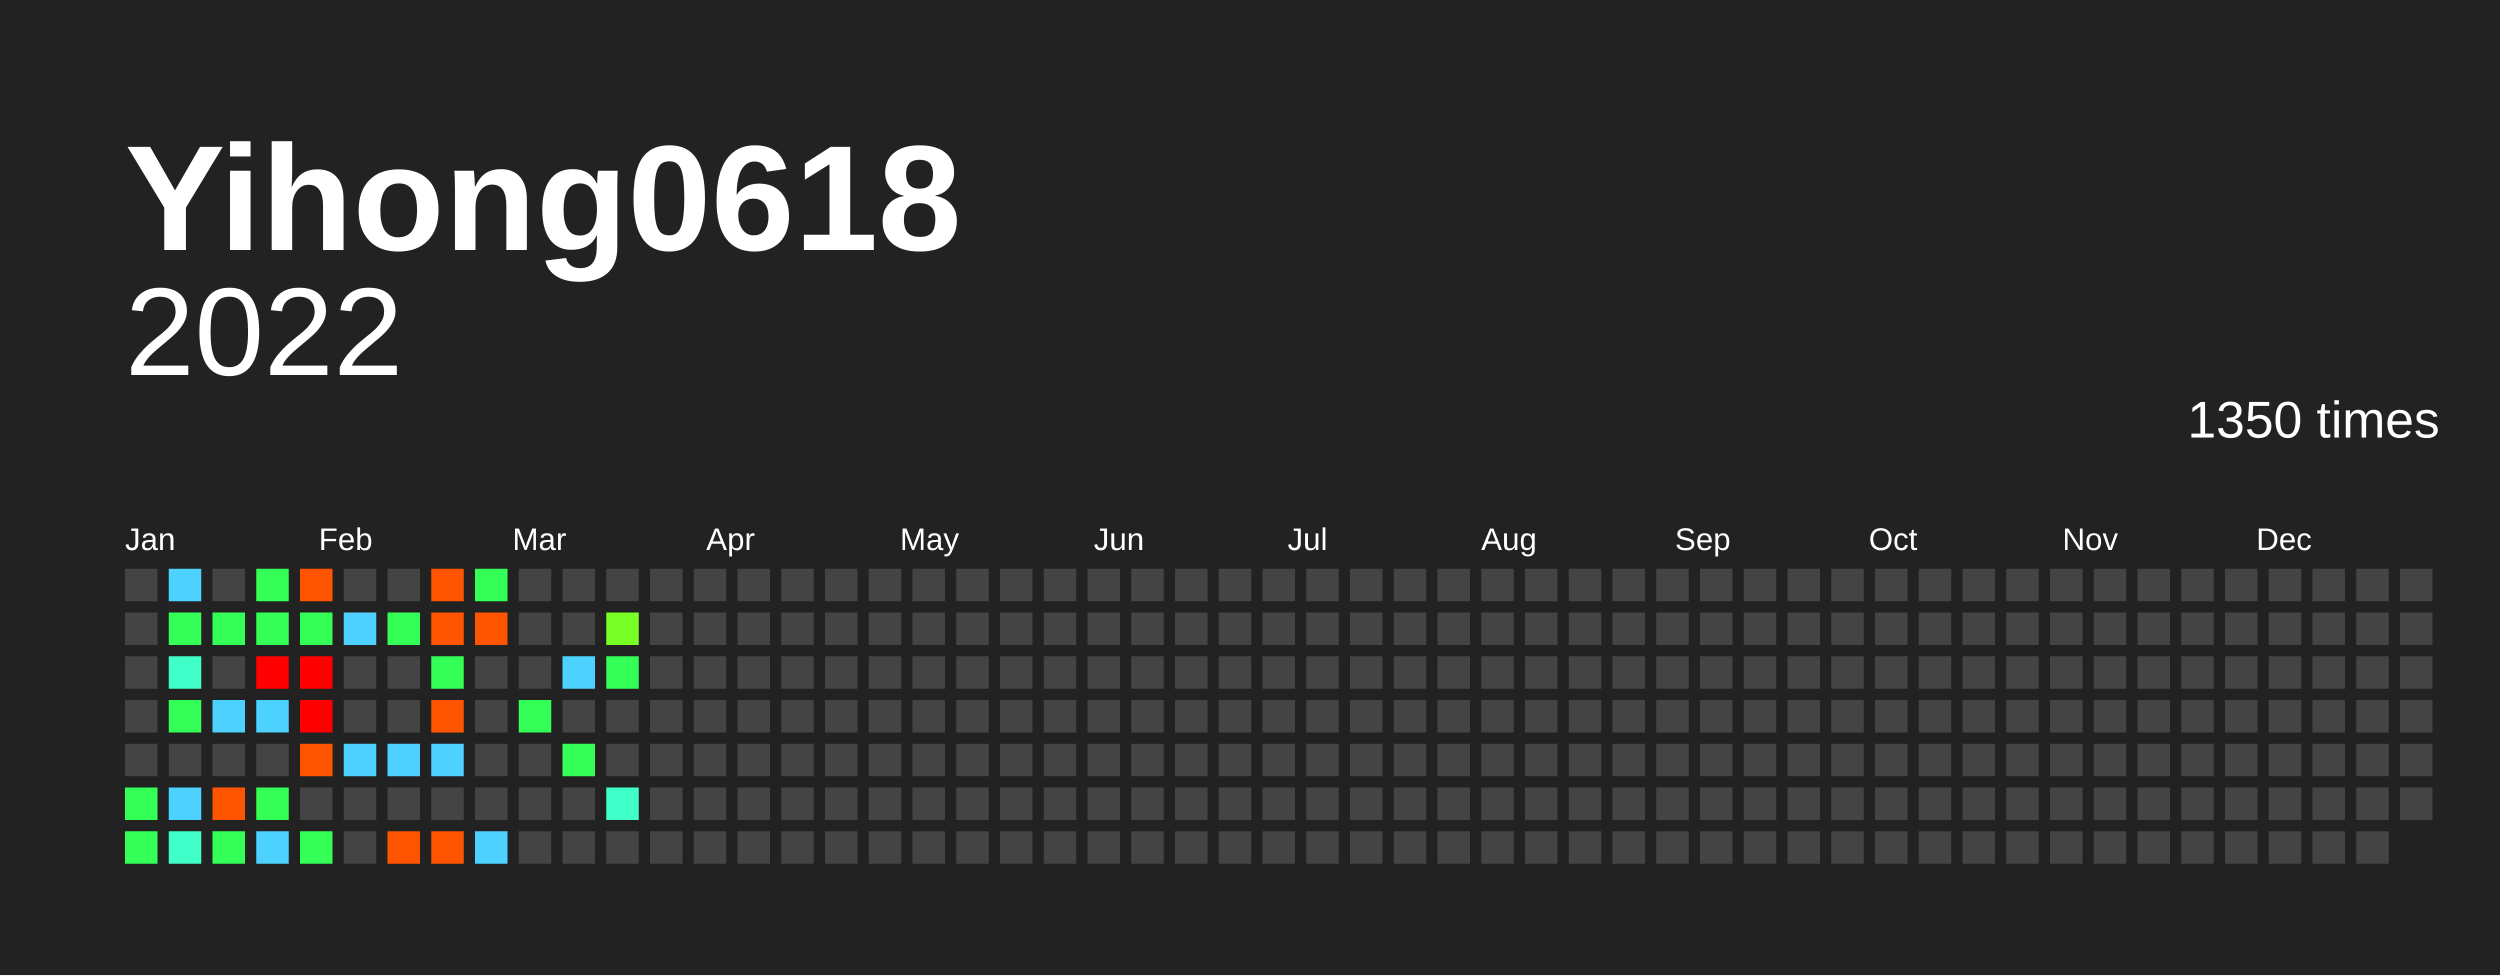
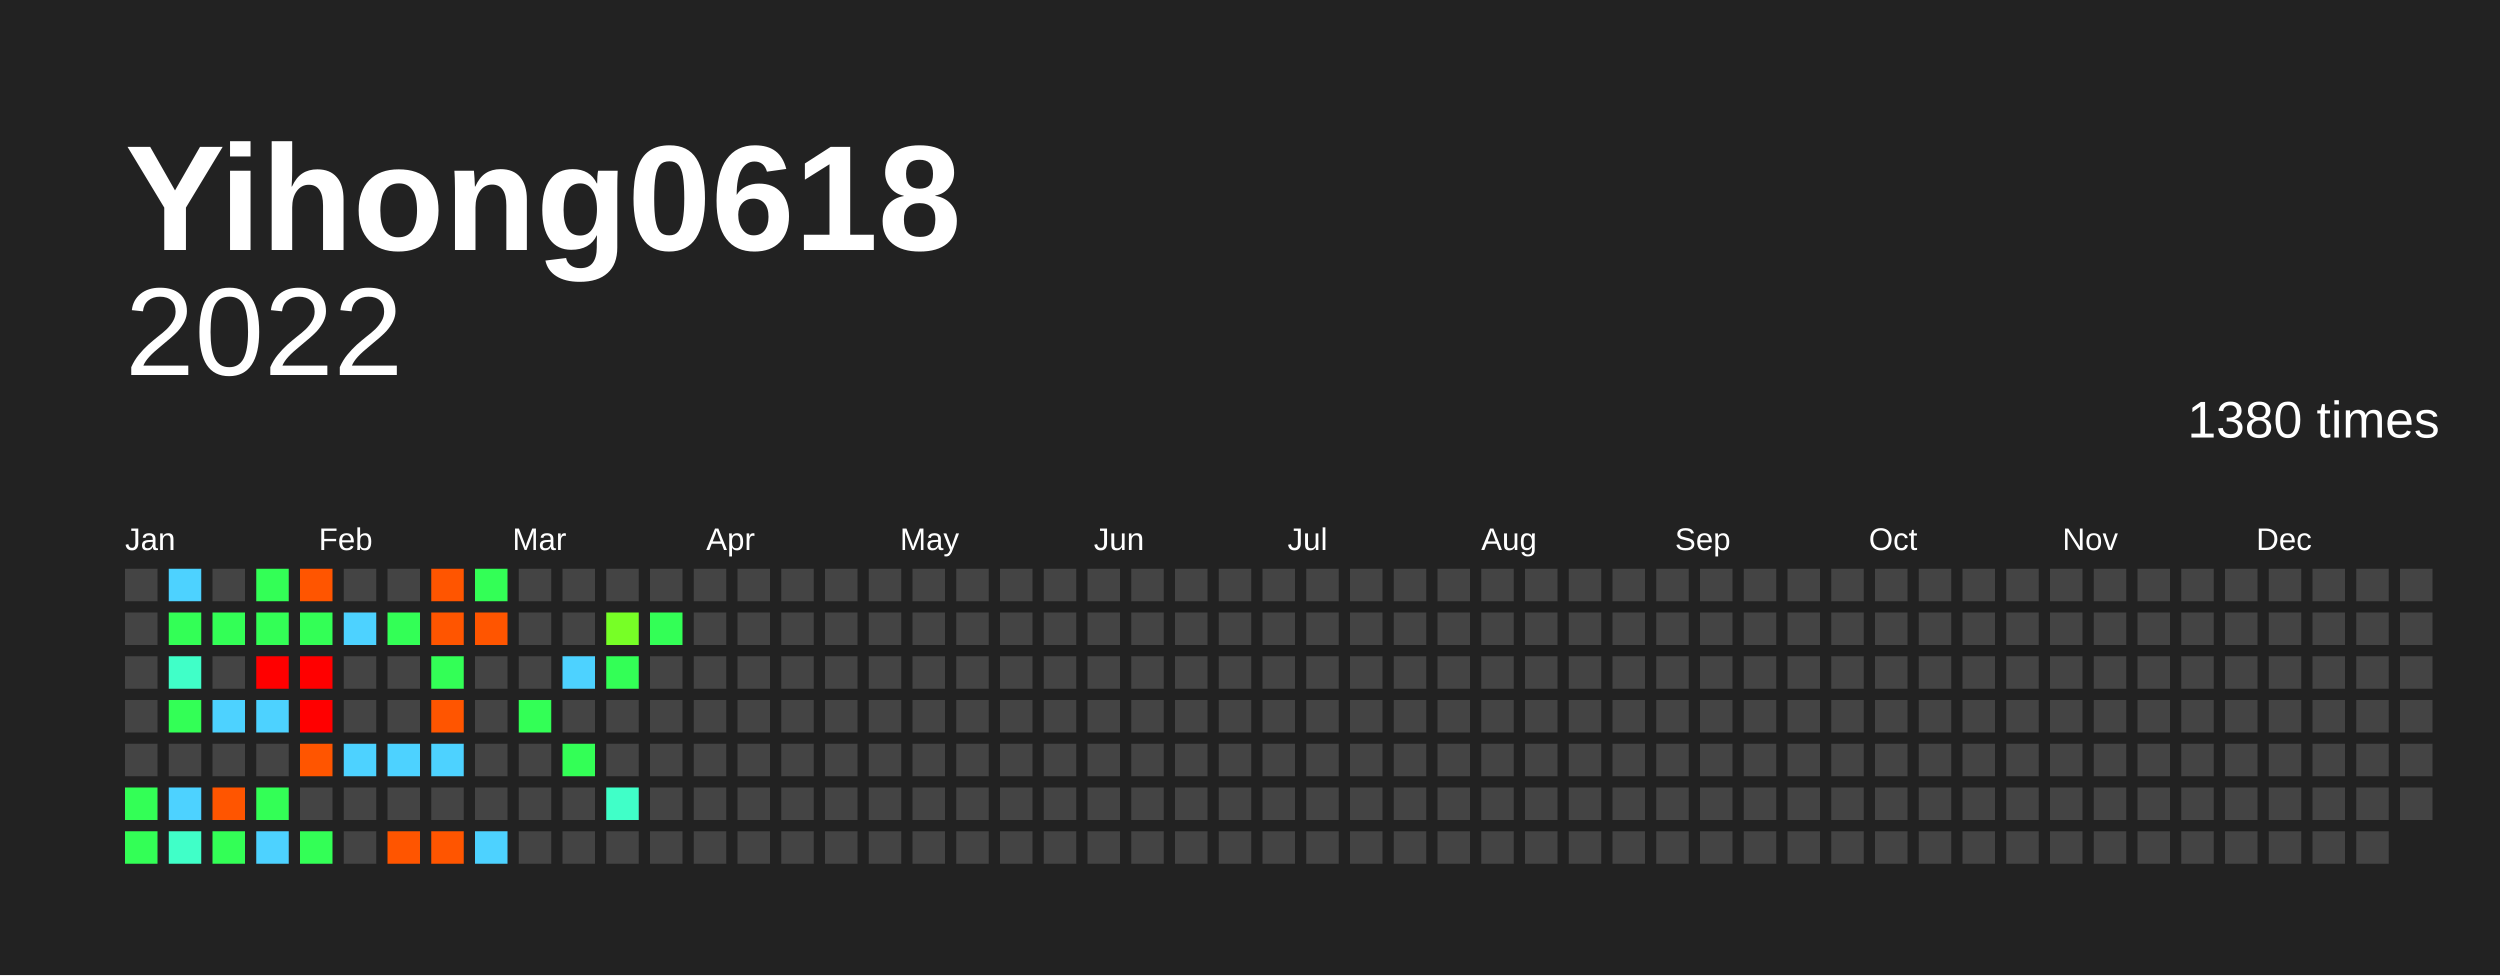
<svg xmlns="http://www.w3.org/2000/svg" baseProfile="full" height="78mm" version="1.1" viewBox="0,0,200,78" width="200mm">
  <defs />
  <rect fill="#222222" height="78" width="200" x="0" y="0" />
  <text fill="#FFFFFF" style="font-size:12px; font-family:Arial; font-weight:bold;" x="10" y="20">Yihong0618</text>
  <text alignment-baseline="hanging" fill="#FFFFFF" style="font-size:10.0px; font-family:Arial;" x="10" y="30">2022</text>
-   <text alignment-baseline="hanging" fill="#FFFFFF" style="font-size:4.125px; font-family:Arial;" x="175" y="35">1350 times</text>
+   <text alignment-baseline="hanging" fill="#FFFFFF" style="font-size:4.125px; font-family:Arial;" x="175" y="35">1380 times</text>
  <text fill="#FFFFFF" style="font-size:2.5px; font-family:Arial" x="10.0" y="44">Jan</text>
  <text fill="#FFFFFF" style="font-size:2.5px; font-family:Arial" x="25.5" y="44">Feb</text>
  <text fill="#FFFFFF" style="font-size:2.5px; font-family:Arial" x="41.0" y="44">Mar</text>
  <text fill="#FFFFFF" style="font-size:2.5px; font-family:Arial" x="56.5" y="44">Apr</text>
  <text fill="#FFFFFF" style="font-size:2.5px; font-family:Arial" x="72.0" y="44">May</text>
  <text fill="#FFFFFF" style="font-size:2.5px; font-family:Arial" x="87.5" y="44">Jun</text>
  <text fill="#FFFFFF" style="font-size:2.5px; font-family:Arial" x="103.0" y="44">Jul</text>
  <text fill="#FFFFFF" style="font-size:2.5px; font-family:Arial" x="118.5" y="44">Aug</text>
  <text fill="#FFFFFF" style="font-size:2.5px; font-family:Arial" x="134.0" y="44">Sep</text>
  <text fill="#FFFFFF" style="font-size:2.5px; font-family:Arial" x="149.5" y="44">Oct</text>
  <text fill="#FFFFFF" style="font-size:2.5px; font-family:Arial" x="165.0" y="44">Nov</text>
  <text fill="#FFFFFF" style="font-size:2.5px; font-family:Arial" x="180.5" y="44">Dec</text>
  <rect fill="#444444" height="2.6" width="2.6" x="10.0" y="45.5" />
  <rect fill="#444444" height="2.6" width="2.6" x="10.0" y="49.0" />
  <rect fill="#444444" height="2.6" width="2.6" x="10.0" y="52.5" />
  <rect fill="#444444" height="2.6" width="2.6" x="10.0" y="56.0" />
  <rect fill="#444444" height="2.6" width="2.6" x="10.0" y="59.5" />
  <rect fill="#33ff56" height="2.6" width="2.6" x="10.0" y="63.0" />
  <rect fill="#33ff56" height="2.6" width="2.6" x="10.0" y="66.5" />
  <rect fill="#4dd2ff" height="2.6" width="2.6" x="13.5" y="45.5" />
  <rect fill="#33ff56" height="2.6" width="2.6" x="13.5" y="49.0" />
  <rect fill="#40ffc8" height="2.6" width="2.6" x="13.5" y="52.5" />
  <rect fill="#33ff56" height="2.6" width="2.6" x="13.5" y="56.0" />
  <rect fill="#444444" height="2.6" width="2.6" x="13.5" y="59.5" />
  <rect fill="#4dd2ff" height="2.6" width="2.6" x="13.5" y="63.0" />
  <rect fill="#40ffc8" height="2.6" width="2.6" x="13.5" y="66.5" />
  <rect fill="#444444" height="2.6" width="2.6" x="17.0" y="45.5" />
  <rect fill="#33ff56" height="2.6" width="2.6" x="17.0" y="49.0" />
  <rect fill="#444444" height="2.6" width="2.6" x="17.0" y="52.5" />
  <rect fill="#4dd2ff" height="2.6" width="2.6" x="17.0" y="56.0" />
  <rect fill="#444444" height="2.6" width="2.6" x="17.0" y="59.5" />
  <rect fill="#ff5500" height="2.6" width="2.6" x="17.0" y="63.0" />
  <rect fill="#33ff56" height="2.6" width="2.6" x="17.0" y="66.5" />
  <rect fill="#33ff56" height="2.6" width="2.6" x="20.5" y="45.5" />
  <rect fill="#33ff56" height="2.6" width="2.6" x="20.5" y="49.0" />
  <rect fill="red" height="2.6" width="2.6" x="20.5" y="52.5" />
  <rect fill="#4dd2ff" height="2.6" width="2.6" x="20.5" y="56.0" />
  <rect fill="#444444" height="2.6" width="2.6" x="20.5" y="59.5" />
  <rect fill="#33ff56" height="2.6" width="2.6" x="20.5" y="63.0" />
  <rect fill="#4dd2ff" height="2.6" width="2.6" x="20.5" y="66.5" />
  <rect fill="#ff5500" height="2.6" width="2.6" x="24.0" y="45.5" />
  <rect fill="#33ff56" height="2.6" width="2.6" x="24.0" y="49.0" />
  <rect fill="red" height="2.6" width="2.6" x="24.0" y="52.5" />
  <rect fill="red" height="2.6" width="2.6" x="24.0" y="56.0" />
  <rect fill="#ff5500" height="2.6" width="2.6" x="24.0" y="59.5" />
  <rect fill="#444444" height="2.6" width="2.6" x="24.0" y="63.0" />
  <rect fill="#33ff56" height="2.6" width="2.6" x="24.0" y="66.5" />
  <rect fill="#444444" height="2.6" width="2.6" x="27.5" y="45.5" />
  <rect fill="#4dd2ff" height="2.6" width="2.6" x="27.5" y="49.0" />
  <rect fill="#444444" height="2.6" width="2.6" x="27.5" y="52.5" />
  <rect fill="#444444" height="2.6" width="2.6" x="27.5" y="56.0" />
  <rect fill="#4dd2ff" height="2.6" width="2.6" x="27.5" y="59.5" />
  <rect fill="#444444" height="2.6" width="2.6" x="27.5" y="63.0" />
  <rect fill="#444444" height="2.6" width="2.6" x="27.5" y="66.5" />
  <rect fill="#444444" height="2.6" width="2.6" x="31.0" y="45.5" />
  <rect fill="#33ff56" height="2.6" width="2.6" x="31.0" y="49.0" />
  <rect fill="#444444" height="2.6" width="2.6" x="31.0" y="52.5" />
  <rect fill="#444444" height="2.6" width="2.6" x="31.0" y="56.0" />
  <rect fill="#4dd2ff" height="2.6" width="2.6" x="31.0" y="59.5" />
  <rect fill="#444444" height="2.6" width="2.6" x="31.0" y="63.0" />
  <rect fill="#ff5500" height="2.6" width="2.6" x="31.0" y="66.5" />
  <rect fill="#ff5500" height="2.6" width="2.6" x="34.5" y="45.5" />
  <rect fill="#ff5500" height="2.6" width="2.6" x="34.5" y="49.0" />
  <rect fill="#33ff56" height="2.6" width="2.6" x="34.5" y="52.5" />
  <rect fill="#ff5500" height="2.6" width="2.6" x="34.5" y="56.0" />
  <rect fill="#4dd2ff" height="2.6" width="2.6" x="34.5" y="59.5" />
  <rect fill="#444444" height="2.6" width="2.6" x="34.5" y="63.0" />
  <rect fill="#ff5500" height="2.6" width="2.6" x="34.5" y="66.5" />
  <rect fill="#33ff56" height="2.6" width="2.6" x="38.0" y="45.5" />
  <rect fill="#ff5500" height="2.6" width="2.6" x="38.0" y="49.0" />
  <rect fill="#444444" height="2.6" width="2.6" x="38.0" y="52.5" />
  <rect fill="#444444" height="2.6" width="2.6" x="38.0" y="56.0" />
  <rect fill="#444444" height="2.6" width="2.6" x="38.0" y="59.5" />
  <rect fill="#444444" height="2.6" width="2.6" x="38.0" y="63.0" />
  <rect fill="#4dd2ff" height="2.6" width="2.6" x="38.0" y="66.5" />
  <rect fill="#444444" height="2.6" width="2.6" x="41.5" y="45.5" />
  <rect fill="#444444" height="2.6" width="2.6" x="41.5" y="49.0" />
  <rect fill="#444444" height="2.6" width="2.6" x="41.5" y="52.5" />
  <rect fill="#33ff56" height="2.6" width="2.6" x="41.5" y="56.0" />
  <rect fill="#444444" height="2.6" width="2.6" x="41.5" y="59.5" />
  <rect fill="#444444" height="2.6" width="2.6" x="41.5" y="63.0" />
  <rect fill="#444444" height="2.6" width="2.6" x="41.5" y="66.5" />
  <rect fill="#444444" height="2.6" width="2.6" x="45.0" y="45.5" />
  <rect fill="#444444" height="2.6" width="2.6" x="45.0" y="49.0" />
  <rect fill="#4dd2ff" height="2.6" width="2.6" x="45.0" y="52.5" />
  <rect fill="#444444" height="2.6" width="2.6" x="45.0" y="56.0" />
  <rect fill="#33ff56" height="2.6" width="2.6" x="45.0" y="59.5" />
  <rect fill="#444444" height="2.6" width="2.6" x="45.0" y="63.0" />
  <rect fill="#444444" height="2.6" width="2.6" x="45.0" y="66.5" />
  <rect fill="#444444" height="2.6" width="2.6" x="48.5" y="45.5" />
  <rect fill="#77ff26" height="2.6" width="2.6" x="48.5" y="49.0" />
  <rect fill="#33ff56" height="2.6" width="2.6" x="48.5" y="52.5" />
  <rect fill="#444444" height="2.6" width="2.6" x="48.5" y="56.0" />
  <rect fill="#444444" height="2.6" width="2.6" x="48.5" y="59.5" />
  <rect fill="#40ffc8" height="2.6" width="2.6" x="48.5" y="63.0" />
  <rect fill="#444444" height="2.6" width="2.6" x="48.5" y="66.5" />
  <rect fill="#444444" height="2.6" width="2.6" x="52.0" y="45.5" />
-   <rect fill="#444444" height="2.6" width="2.6" x="52.0" y="49.0" />
+   <rect fill="#33ff56" height="2.6" width="2.6" x="52.0" y="49.0" />
  <rect fill="#444444" height="2.6" width="2.6" x="52.0" y="52.5" />
  <rect fill="#444444" height="2.6" width="2.6" x="52.0" y="56.0" />
  <rect fill="#444444" height="2.6" width="2.6" x="52.0" y="59.5" />
  <rect fill="#444444" height="2.6" width="2.6" x="52.0" y="63.0" />
  <rect fill="#444444" height="2.6" width="2.6" x="52.0" y="66.5" />
  <rect fill="#444444" height="2.6" width="2.6" x="55.5" y="45.5" />
  <rect fill="#444444" height="2.6" width="2.6" x="55.5" y="49.0" />
  <rect fill="#444444" height="2.6" width="2.6" x="55.5" y="52.5" />
  <rect fill="#444444" height="2.6" width="2.6" x="55.5" y="56.0" />
  <rect fill="#444444" height="2.6" width="2.6" x="55.5" y="59.5" />
  <rect fill="#444444" height="2.6" width="2.6" x="55.5" y="63.0" />
  <rect fill="#444444" height="2.6" width="2.6" x="55.5" y="66.5" />
  <rect fill="#444444" height="2.6" width="2.6" x="59.0" y="45.5" />
  <rect fill="#444444" height="2.6" width="2.6" x="59.0" y="49.0" />
  <rect fill="#444444" height="2.6" width="2.6" x="59.0" y="52.5" />
  <rect fill="#444444" height="2.6" width="2.6" x="59.0" y="56.0" />
  <rect fill="#444444" height="2.6" width="2.6" x="59.0" y="59.5" />
  <rect fill="#444444" height="2.6" width="2.6" x="59.0" y="63.0" />
  <rect fill="#444444" height="2.6" width="2.6" x="59.0" y="66.5" />
  <rect fill="#444444" height="2.6" width="2.6" x="62.5" y="45.5" />
  <rect fill="#444444" height="2.6" width="2.6" x="62.5" y="49.0" />
  <rect fill="#444444" height="2.6" width="2.6" x="62.5" y="52.5" />
  <rect fill="#444444" height="2.6" width="2.6" x="62.5" y="56.0" />
  <rect fill="#444444" height="2.6" width="2.6" x="62.5" y="59.5" />
  <rect fill="#444444" height="2.6" width="2.6" x="62.5" y="63.0" />
  <rect fill="#444444" height="2.6" width="2.6" x="62.5" y="66.5" />
  <rect fill="#444444" height="2.6" width="2.6" x="66.0" y="45.5" />
  <rect fill="#444444" height="2.6" width="2.6" x="66.0" y="49.0" />
  <rect fill="#444444" height="2.6" width="2.6" x="66.0" y="52.5" />
  <rect fill="#444444" height="2.6" width="2.6" x="66.0" y="56.0" />
  <rect fill="#444444" height="2.6" width="2.6" x="66.0" y="59.5" />
  <rect fill="#444444" height="2.6" width="2.6" x="66.0" y="63.0" />
  <rect fill="#444444" height="2.6" width="2.6" x="66.0" y="66.5" />
  <rect fill="#444444" height="2.6" width="2.6" x="69.5" y="45.5" />
  <rect fill="#444444" height="2.6" width="2.6" x="69.5" y="49.0" />
  <rect fill="#444444" height="2.6" width="2.6" x="69.5" y="52.5" />
  <rect fill="#444444" height="2.6" width="2.6" x="69.5" y="56.0" />
  <rect fill="#444444" height="2.6" width="2.6" x="69.5" y="59.5" />
  <rect fill="#444444" height="2.6" width="2.6" x="69.5" y="63.0" />
  <rect fill="#444444" height="2.6" width="2.6" x="69.5" y="66.5" />
  <rect fill="#444444" height="2.6" width="2.6" x="73.0" y="45.5" />
  <rect fill="#444444" height="2.6" width="2.6" x="73.0" y="49.0" />
  <rect fill="#444444" height="2.6" width="2.6" x="73.0" y="52.5" />
  <rect fill="#444444" height="2.6" width="2.6" x="73.0" y="56.0" />
  <rect fill="#444444" height="2.6" width="2.6" x="73.0" y="59.5" />
  <rect fill="#444444" height="2.6" width="2.6" x="73.0" y="63.0" />
  <rect fill="#444444" height="2.6" width="2.6" x="73.0" y="66.5" />
  <rect fill="#444444" height="2.6" width="2.6" x="76.5" y="45.5" />
  <rect fill="#444444" height="2.6" width="2.6" x="76.5" y="49.0" />
  <rect fill="#444444" height="2.6" width="2.6" x="76.5" y="52.5" />
  <rect fill="#444444" height="2.6" width="2.6" x="76.5" y="56.0" />
  <rect fill="#444444" height="2.6" width="2.6" x="76.5" y="59.5" />
  <rect fill="#444444" height="2.6" width="2.6" x="76.5" y="63.0" />
  <rect fill="#444444" height="2.6" width="2.6" x="76.5" y="66.5" />
  <rect fill="#444444" height="2.6" width="2.6" x="80.0" y="45.5" />
  <rect fill="#444444" height="2.6" width="2.6" x="80.0" y="49.0" />
  <rect fill="#444444" height="2.6" width="2.6" x="80.0" y="52.5" />
  <rect fill="#444444" height="2.6" width="2.6" x="80.0" y="56.0" />
  <rect fill="#444444" height="2.6" width="2.6" x="80.0" y="59.5" />
  <rect fill="#444444" height="2.6" width="2.6" x="80.0" y="63.0" />
  <rect fill="#444444" height="2.6" width="2.6" x="80.0" y="66.5" />
  <rect fill="#444444" height="2.6" width="2.6" x="83.5" y="45.5" />
  <rect fill="#444444" height="2.6" width="2.6" x="83.5" y="49.0" />
  <rect fill="#444444" height="2.6" width="2.6" x="83.5" y="52.5" />
  <rect fill="#444444" height="2.6" width="2.6" x="83.5" y="56.0" />
  <rect fill="#444444" height="2.6" width="2.6" x="83.5" y="59.5" />
  <rect fill="#444444" height="2.6" width="2.6" x="83.5" y="63.0" />
  <rect fill="#444444" height="2.6" width="2.6" x="83.5" y="66.5" />
  <rect fill="#444444" height="2.6" width="2.6" x="87.0" y="45.5" />
  <rect fill="#444444" height="2.6" width="2.6" x="87.0" y="49.0" />
  <rect fill="#444444" height="2.6" width="2.6" x="87.0" y="52.5" />
  <rect fill="#444444" height="2.6" width="2.6" x="87.0" y="56.0" />
  <rect fill="#444444" height="2.6" width="2.6" x="87.0" y="59.5" />
  <rect fill="#444444" height="2.6" width="2.6" x="87.0" y="63.0" />
  <rect fill="#444444" height="2.6" width="2.6" x="87.0" y="66.5" />
  <rect fill="#444444" height="2.6" width="2.6" x="90.5" y="45.5" />
  <rect fill="#444444" height="2.6" width="2.6" x="90.5" y="49.0" />
  <rect fill="#444444" height="2.6" width="2.6" x="90.5" y="52.5" />
  <rect fill="#444444" height="2.6" width="2.6" x="90.5" y="56.0" />
  <rect fill="#444444" height="2.6" width="2.6" x="90.5" y="59.5" />
  <rect fill="#444444" height="2.6" width="2.6" x="90.5" y="63.0" />
  <rect fill="#444444" height="2.6" width="2.6" x="90.5" y="66.5" />
  <rect fill="#444444" height="2.6" width="2.6" x="94.0" y="45.5" />
  <rect fill="#444444" height="2.6" width="2.6" x="94.0" y="49.0" />
  <rect fill="#444444" height="2.6" width="2.6" x="94.0" y="52.5" />
  <rect fill="#444444" height="2.6" width="2.6" x="94.0" y="56.0" />
  <rect fill="#444444" height="2.6" width="2.6" x="94.0" y="59.5" />
  <rect fill="#444444" height="2.6" width="2.6" x="94.0" y="63.0" />
  <rect fill="#444444" height="2.6" width="2.6" x="94.0" y="66.5" />
  <rect fill="#444444" height="2.6" width="2.6" x="97.5" y="45.5" />
  <rect fill="#444444" height="2.6" width="2.6" x="97.5" y="49.0" />
  <rect fill="#444444" height="2.6" width="2.6" x="97.5" y="52.5" />
  <rect fill="#444444" height="2.6" width="2.6" x="97.5" y="56.0" />
  <rect fill="#444444" height="2.6" width="2.6" x="97.5" y="59.5" />
  <rect fill="#444444" height="2.6" width="2.6" x="97.5" y="63.0" />
  <rect fill="#444444" height="2.6" width="2.6" x="97.5" y="66.5" />
  <rect fill="#444444" height="2.6" width="2.6" x="101.0" y="45.5" />
  <rect fill="#444444" height="2.6" width="2.6" x="101.0" y="49.0" />
  <rect fill="#444444" height="2.6" width="2.6" x="101.0" y="52.5" />
  <rect fill="#444444" height="2.6" width="2.6" x="101.0" y="56.0" />
  <rect fill="#444444" height="2.6" width="2.6" x="101.0" y="59.5" />
  <rect fill="#444444" height="2.6" width="2.6" x="101.0" y="63.0" />
  <rect fill="#444444" height="2.6" width="2.6" x="101.0" y="66.5" />
  <rect fill="#444444" height="2.6" width="2.6" x="104.5" y="45.5" />
  <rect fill="#444444" height="2.6" width="2.6" x="104.5" y="49.0" />
  <rect fill="#444444" height="2.6" width="2.6" x="104.5" y="52.5" />
  <rect fill="#444444" height="2.6" width="2.6" x="104.5" y="56.0" />
  <rect fill="#444444" height="2.6" width="2.6" x="104.5" y="59.5" />
  <rect fill="#444444" height="2.6" width="2.6" x="104.5" y="63.0" />
  <rect fill="#444444" height="2.6" width="2.6" x="104.5" y="66.5" />
  <rect fill="#444444" height="2.6" width="2.6" x="108.0" y="45.5" />
  <rect fill="#444444" height="2.6" width="2.6" x="108.0" y="49.0" />
  <rect fill="#444444" height="2.6" width="2.6" x="108.0" y="52.5" />
  <rect fill="#444444" height="2.6" width="2.6" x="108.0" y="56.0" />
  <rect fill="#444444" height="2.6" width="2.6" x="108.0" y="59.5" />
  <rect fill="#444444" height="2.6" width="2.6" x="108.0" y="63.0" />
  <rect fill="#444444" height="2.6" width="2.6" x="108.0" y="66.5" />
  <rect fill="#444444" height="2.6" width="2.6" x="111.5" y="45.5" />
  <rect fill="#444444" height="2.6" width="2.6" x="111.5" y="49.0" />
  <rect fill="#444444" height="2.6" width="2.6" x="111.5" y="52.5" />
  <rect fill="#444444" height="2.6" width="2.6" x="111.5" y="56.0" />
  <rect fill="#444444" height="2.6" width="2.6" x="111.5" y="59.5" />
  <rect fill="#444444" height="2.6" width="2.6" x="111.5" y="63.0" />
  <rect fill="#444444" height="2.6" width="2.6" x="111.5" y="66.5" />
  <rect fill="#444444" height="2.6" width="2.6" x="115.0" y="45.5" />
  <rect fill="#444444" height="2.6" width="2.6" x="115.0" y="49.0" />
  <rect fill="#444444" height="2.6" width="2.6" x="115.0" y="52.5" />
  <rect fill="#444444" height="2.6" width="2.6" x="115.0" y="56.0" />
  <rect fill="#444444" height="2.6" width="2.6" x="115.0" y="59.5" />
  <rect fill="#444444" height="2.6" width="2.6" x="115.0" y="63.0" />
  <rect fill="#444444" height="2.6" width="2.6" x="115.0" y="66.5" />
  <rect fill="#444444" height="2.6" width="2.6" x="118.5" y="45.5" />
  <rect fill="#444444" height="2.6" width="2.6" x="118.5" y="49.0" />
  <rect fill="#444444" height="2.6" width="2.6" x="118.5" y="52.5" />
  <rect fill="#444444" height="2.6" width="2.6" x="118.5" y="56.0" />
  <rect fill="#444444" height="2.6" width="2.6" x="118.5" y="59.5" />
  <rect fill="#444444" height="2.6" width="2.6" x="118.5" y="63.0" />
  <rect fill="#444444" height="2.6" width="2.6" x="118.5" y="66.5" />
  <rect fill="#444444" height="2.6" width="2.6" x="122.0" y="45.5" />
  <rect fill="#444444" height="2.6" width="2.6" x="122.0" y="49.0" />
  <rect fill="#444444" height="2.6" width="2.6" x="122.0" y="52.5" />
  <rect fill="#444444" height="2.6" width="2.6" x="122.0" y="56.0" />
  <rect fill="#444444" height="2.6" width="2.6" x="122.0" y="59.5" />
  <rect fill="#444444" height="2.6" width="2.6" x="122.0" y="63.0" />
  <rect fill="#444444" height="2.6" width="2.6" x="122.0" y="66.5" />
  <rect fill="#444444" height="2.6" width="2.6" x="125.5" y="45.5" />
  <rect fill="#444444" height="2.6" width="2.6" x="125.5" y="49.0" />
  <rect fill="#444444" height="2.6" width="2.6" x="125.5" y="52.5" />
  <rect fill="#444444" height="2.6" width="2.6" x="125.5" y="56.0" />
  <rect fill="#444444" height="2.6" width="2.6" x="125.5" y="59.5" />
  <rect fill="#444444" height="2.6" width="2.6" x="125.5" y="63.0" />
  <rect fill="#444444" height="2.6" width="2.6" x="125.5" y="66.5" />
  <rect fill="#444444" height="2.6" width="2.6" x="129.0" y="45.5" />
  <rect fill="#444444" height="2.6" width="2.6" x="129.0" y="49.0" />
  <rect fill="#444444" height="2.6" width="2.6" x="129.0" y="52.5" />
  <rect fill="#444444" height="2.6" width="2.6" x="129.0" y="56.0" />
  <rect fill="#444444" height="2.6" width="2.6" x="129.0" y="59.5" />
  <rect fill="#444444" height="2.6" width="2.6" x="129.0" y="63.0" />
  <rect fill="#444444" height="2.6" width="2.6" x="129.0" y="66.5" />
  <rect fill="#444444" height="2.6" width="2.6" x="132.5" y="45.5" />
  <rect fill="#444444" height="2.6" width="2.6" x="132.5" y="49.0" />
  <rect fill="#444444" height="2.6" width="2.6" x="132.5" y="52.5" />
  <rect fill="#444444" height="2.6" width="2.6" x="132.5" y="56.0" />
  <rect fill="#444444" height="2.6" width="2.6" x="132.5" y="59.5" />
  <rect fill="#444444" height="2.6" width="2.6" x="132.5" y="63.0" />
  <rect fill="#444444" height="2.6" width="2.6" x="132.5" y="66.5" />
  <rect fill="#444444" height="2.6" width="2.6" x="136.0" y="45.5" />
  <rect fill="#444444" height="2.6" width="2.6" x="136.0" y="49.0" />
  <rect fill="#444444" height="2.6" width="2.6" x="136.0" y="52.5" />
  <rect fill="#444444" height="2.6" width="2.6" x="136.0" y="56.0" />
  <rect fill="#444444" height="2.6" width="2.6" x="136.0" y="59.5" />
  <rect fill="#444444" height="2.6" width="2.6" x="136.0" y="63.0" />
  <rect fill="#444444" height="2.6" width="2.6" x="136.0" y="66.5" />
  <rect fill="#444444" height="2.6" width="2.6" x="139.5" y="45.5" />
  <rect fill="#444444" height="2.6" width="2.6" x="139.5" y="49.0" />
  <rect fill="#444444" height="2.6" width="2.6" x="139.5" y="52.5" />
  <rect fill="#444444" height="2.6" width="2.6" x="139.5" y="56.0" />
  <rect fill="#444444" height="2.6" width="2.6" x="139.5" y="59.5" />
  <rect fill="#444444" height="2.6" width="2.6" x="139.5" y="63.0" />
  <rect fill="#444444" height="2.6" width="2.6" x="139.5" y="66.5" />
  <rect fill="#444444" height="2.6" width="2.6" x="143.0" y="45.5" />
  <rect fill="#444444" height="2.6" width="2.6" x="143.0" y="49.0" />
  <rect fill="#444444" height="2.6" width="2.6" x="143.0" y="52.5" />
  <rect fill="#444444" height="2.6" width="2.6" x="143.0" y="56.0" />
  <rect fill="#444444" height="2.6" width="2.6" x="143.0" y="59.5" />
  <rect fill="#444444" height="2.6" width="2.6" x="143.0" y="63.0" />
  <rect fill="#444444" height="2.6" width="2.6" x="143.0" y="66.5" />
  <rect fill="#444444" height="2.6" width="2.6" x="146.5" y="45.5" />
  <rect fill="#444444" height="2.6" width="2.6" x="146.5" y="49.0" />
  <rect fill="#444444" height="2.6" width="2.6" x="146.5" y="52.5" />
  <rect fill="#444444" height="2.6" width="2.6" x="146.5" y="56.0" />
  <rect fill="#444444" height="2.6" width="2.6" x="146.5" y="59.5" />
  <rect fill="#444444" height="2.6" width="2.6" x="146.5" y="63.0" />
  <rect fill="#444444" height="2.6" width="2.6" x="146.5" y="66.5" />
  <rect fill="#444444" height="2.6" width="2.6" x="150.0" y="45.5" />
  <rect fill="#444444" height="2.6" width="2.6" x="150.0" y="49.0" />
  <rect fill="#444444" height="2.6" width="2.6" x="150.0" y="52.5" />
  <rect fill="#444444" height="2.6" width="2.6" x="150.0" y="56.0" />
  <rect fill="#444444" height="2.6" width="2.6" x="150.0" y="59.5" />
  <rect fill="#444444" height="2.6" width="2.6" x="150.0" y="63.0" />
  <rect fill="#444444" height="2.6" width="2.6" x="150.0" y="66.5" />
  <rect fill="#444444" height="2.6" width="2.6" x="153.5" y="45.5" />
  <rect fill="#444444" height="2.6" width="2.6" x="153.5" y="49.0" />
  <rect fill="#444444" height="2.6" width="2.6" x="153.5" y="52.5" />
  <rect fill="#444444" height="2.6" width="2.6" x="153.5" y="56.0" />
  <rect fill="#444444" height="2.6" width="2.6" x="153.5" y="59.5" />
  <rect fill="#444444" height="2.6" width="2.6" x="153.5" y="63.0" />
  <rect fill="#444444" height="2.6" width="2.6" x="153.5" y="66.5" />
  <rect fill="#444444" height="2.6" width="2.6" x="157.0" y="45.5" />
  <rect fill="#444444" height="2.6" width="2.6" x="157.0" y="49.0" />
  <rect fill="#444444" height="2.6" width="2.6" x="157.0" y="52.5" />
  <rect fill="#444444" height="2.6" width="2.6" x="157.0" y="56.0" />
  <rect fill="#444444" height="2.6" width="2.6" x="157.0" y="59.5" />
  <rect fill="#444444" height="2.6" width="2.6" x="157.0" y="63.0" />
  <rect fill="#444444" height="2.6" width="2.6" x="157.0" y="66.5" />
  <rect fill="#444444" height="2.6" width="2.6" x="160.5" y="45.5" />
  <rect fill="#444444" height="2.6" width="2.6" x="160.5" y="49.0" />
  <rect fill="#444444" height="2.6" width="2.6" x="160.5" y="52.5" />
  <rect fill="#444444" height="2.6" width="2.6" x="160.5" y="56.0" />
  <rect fill="#444444" height="2.6" width="2.6" x="160.5" y="59.5" />
  <rect fill="#444444" height="2.6" width="2.6" x="160.5" y="63.0" />
  <rect fill="#444444" height="2.6" width="2.6" x="160.5" y="66.5" />
  <rect fill="#444444" height="2.6" width="2.6" x="164.0" y="45.5" />
  <rect fill="#444444" height="2.6" width="2.6" x="164.0" y="49.0" />
  <rect fill="#444444" height="2.6" width="2.6" x="164.0" y="52.5" />
  <rect fill="#444444" height="2.6" width="2.6" x="164.0" y="56.0" />
  <rect fill="#444444" height="2.6" width="2.6" x="164.0" y="59.5" />
  <rect fill="#444444" height="2.6" width="2.6" x="164.0" y="63.0" />
  <rect fill="#444444" height="2.6" width="2.6" x="164.0" y="66.5" />
  <rect fill="#444444" height="2.6" width="2.6" x="167.5" y="45.5" />
  <rect fill="#444444" height="2.6" width="2.6" x="167.5" y="49.0" />
  <rect fill="#444444" height="2.6" width="2.6" x="167.5" y="52.5" />
  <rect fill="#444444" height="2.6" width="2.6" x="167.5" y="56.0" />
  <rect fill="#444444" height="2.6" width="2.6" x="167.5" y="59.5" />
  <rect fill="#444444" height="2.6" width="2.6" x="167.5" y="63.0" />
  <rect fill="#444444" height="2.6" width="2.6" x="167.5" y="66.5" />
  <rect fill="#444444" height="2.6" width="2.6" x="171.0" y="45.5" />
  <rect fill="#444444" height="2.6" width="2.6" x="171.0" y="49.0" />
  <rect fill="#444444" height="2.6" width="2.6" x="171.0" y="52.5" />
  <rect fill="#444444" height="2.6" width="2.6" x="171.0" y="56.0" />
  <rect fill="#444444" height="2.6" width="2.6" x="171.0" y="59.5" />
  <rect fill="#444444" height="2.6" width="2.6" x="171.0" y="63.0" />
  <rect fill="#444444" height="2.6" width="2.6" x="171.0" y="66.5" />
  <rect fill="#444444" height="2.6" width="2.6" x="174.5" y="45.5" />
  <rect fill="#444444" height="2.6" width="2.6" x="174.5" y="49.0" />
  <rect fill="#444444" height="2.6" width="2.6" x="174.5" y="52.5" />
  <rect fill="#444444" height="2.6" width="2.6" x="174.5" y="56.0" />
  <rect fill="#444444" height="2.6" width="2.6" x="174.5" y="59.5" />
  <rect fill="#444444" height="2.6" width="2.6" x="174.5" y="63.0" />
  <rect fill="#444444" height="2.6" width="2.6" x="174.5" y="66.5" />
  <rect fill="#444444" height="2.6" width="2.6" x="178.0" y="45.5" />
  <rect fill="#444444" height="2.6" width="2.6" x="178.0" y="49.0" />
  <rect fill="#444444" height="2.6" width="2.6" x="178.0" y="52.5" />
  <rect fill="#444444" height="2.6" width="2.6" x="178.0" y="56.0" />
  <rect fill="#444444" height="2.6" width="2.6" x="178.0" y="59.5" />
  <rect fill="#444444" height="2.6" width="2.6" x="178.0" y="63.0" />
  <rect fill="#444444" height="2.6" width="2.6" x="178.0" y="66.5" />
  <rect fill="#444444" height="2.6" width="2.6" x="181.5" y="45.5" />
  <rect fill="#444444" height="2.6" width="2.6" x="181.5" y="49.0" />
  <rect fill="#444444" height="2.6" width="2.6" x="181.5" y="52.5" />
  <rect fill="#444444" height="2.6" width="2.6" x="181.5" y="56.0" />
  <rect fill="#444444" height="2.6" width="2.6" x="181.5" y="59.5" />
  <rect fill="#444444" height="2.6" width="2.6" x="181.5" y="63.0" />
  <rect fill="#444444" height="2.6" width="2.6" x="181.5" y="66.5" />
  <rect fill="#444444" height="2.6" width="2.6" x="185.0" y="45.5" />
  <rect fill="#444444" height="2.6" width="2.6" x="185.0" y="49.0" />
  <rect fill="#444444" height="2.6" width="2.6" x="185.0" y="52.5" />
  <rect fill="#444444" height="2.6" width="2.6" x="185.0" y="56.0" />
  <rect fill="#444444" height="2.6" width="2.6" x="185.0" y="59.5" />
  <rect fill="#444444" height="2.6" width="2.6" x="185.0" y="63.0" />
  <rect fill="#444444" height="2.6" width="2.6" x="185.0" y="66.5" />
  <rect fill="#444444" height="2.6" width="2.6" x="188.5" y="45.5" />
  <rect fill="#444444" height="2.6" width="2.6" x="188.5" y="49.0" />
  <rect fill="#444444" height="2.6" width="2.6" x="188.5" y="52.5" />
  <rect fill="#444444" height="2.6" width="2.6" x="188.5" y="56.0" />
  <rect fill="#444444" height="2.6" width="2.6" x="188.5" y="59.5" />
  <rect fill="#444444" height="2.6" width="2.6" x="188.5" y="63.0" />
  <rect fill="#444444" height="2.6" width="2.6" x="188.5" y="66.5" />
  <rect fill="#444444" height="2.6" width="2.6" x="192.0" y="45.5" />
  <rect fill="#444444" height="2.6" width="2.6" x="192.0" y="49.0" />
  <rect fill="#444444" height="2.6" width="2.6" x="192.0" y="52.5" />
  <rect fill="#444444" height="2.6" width="2.6" x="192.0" y="56.0" />
  <rect fill="#444444" height="2.6" width="2.6" x="192.0" y="59.5" />
  <rect fill="#444444" height="2.6" width="2.6" x="192.0" y="63.0" />
</svg>
